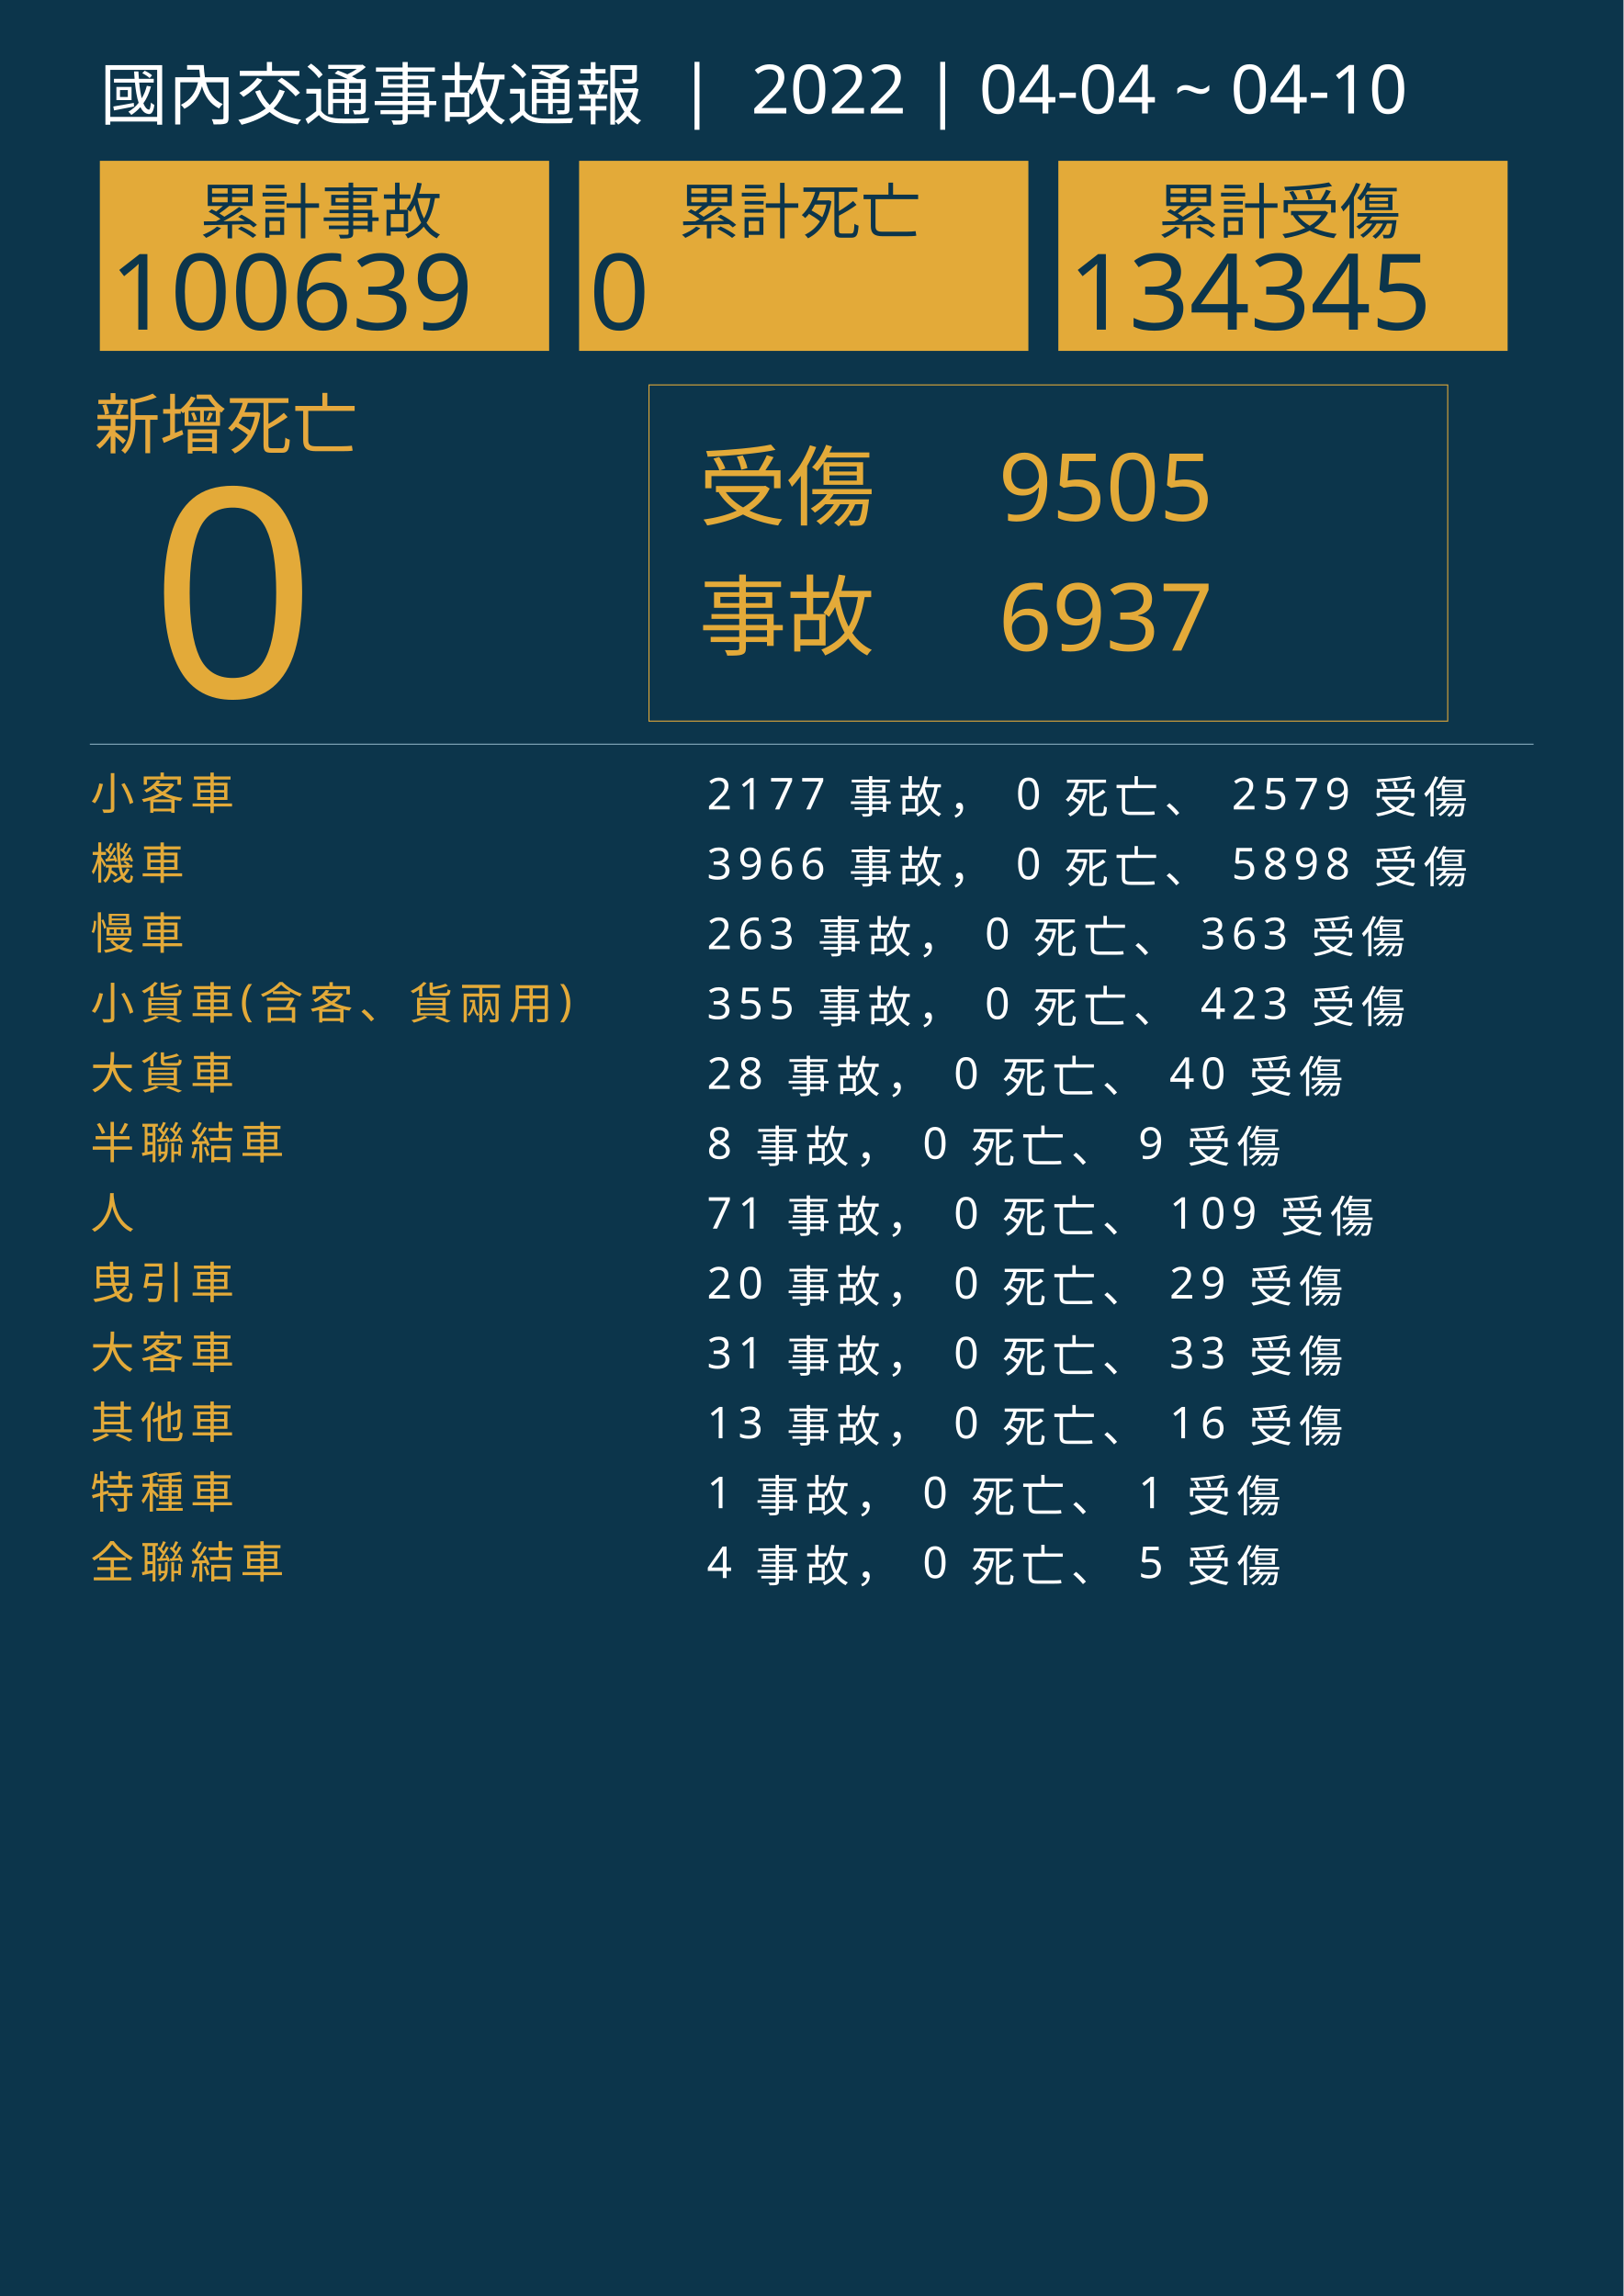
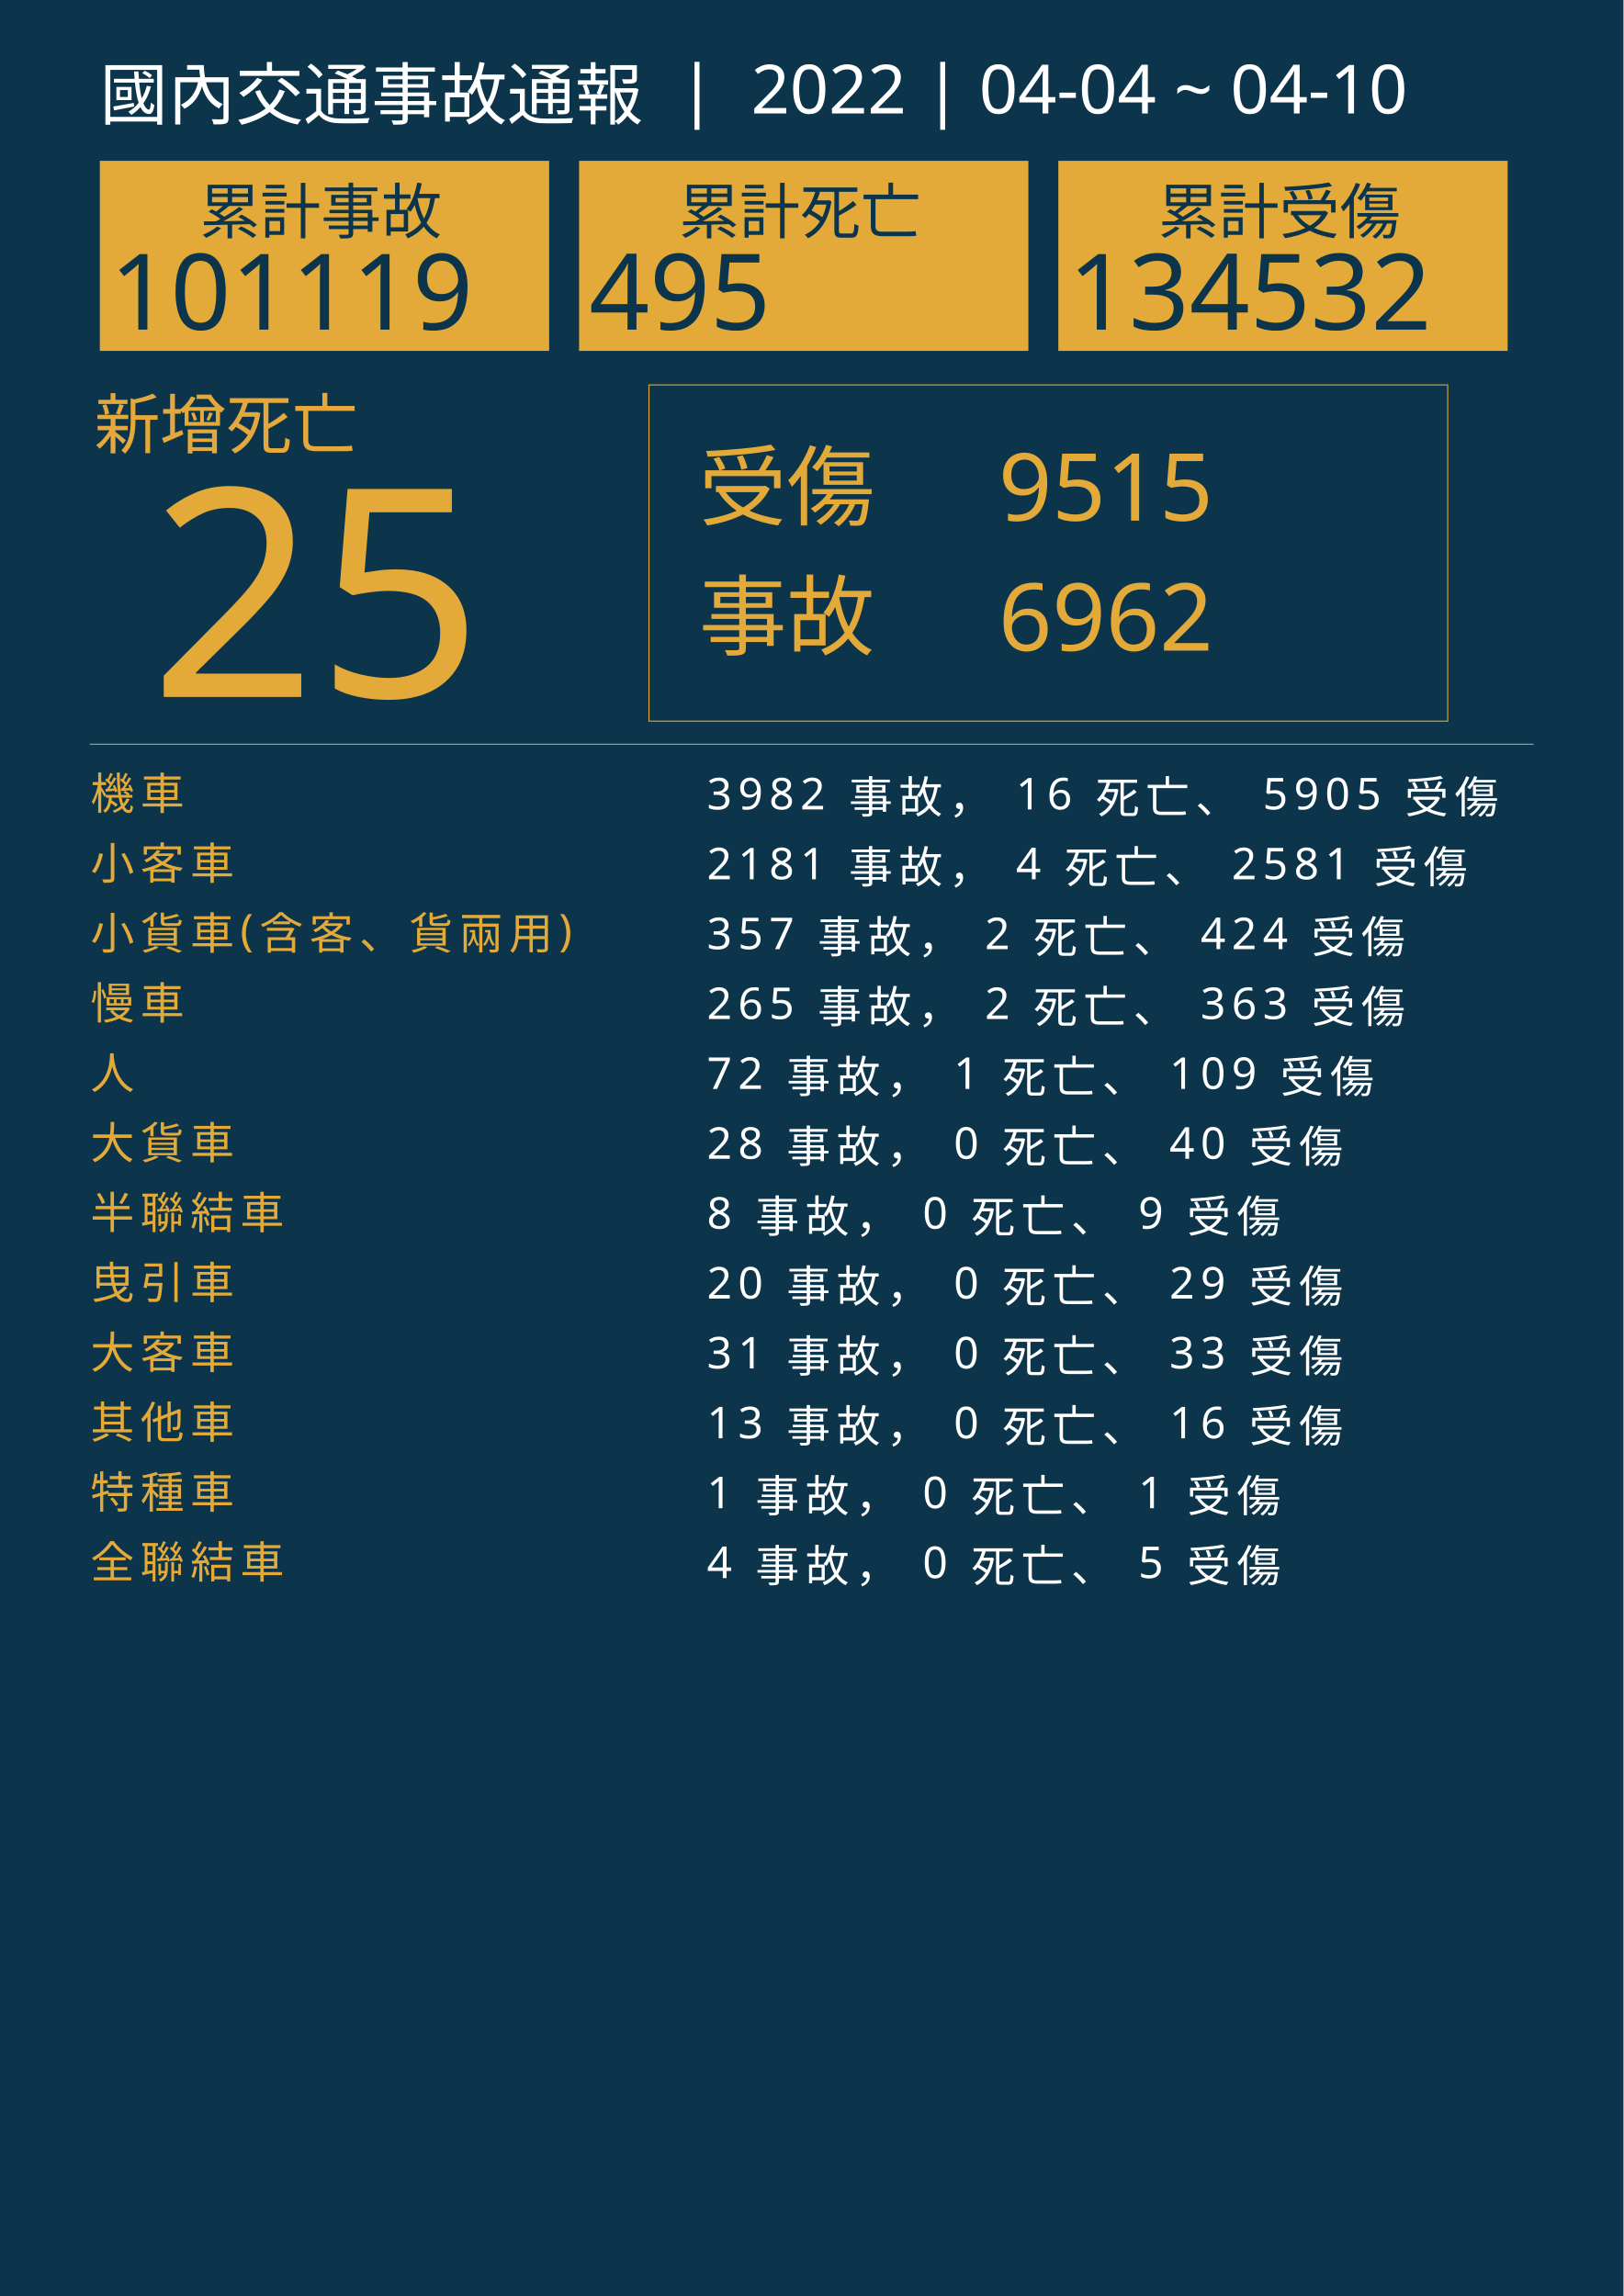
<svg xmlns="http://www.w3.org/2000/svg" version="1.1" id="圖層_1" x="0px" y="0px" viewBox="0 0 1626 2300" style="enable-background:new 0 0 1626 2300;" xml:space="preserve">
  <style type="text/css">
	.st0{fill:#0C354B;}
	.st1{fill:#E5A83D;}
	.st2{font-family:'NotoSansCJKtc-Bold-B5pc-H';}
	.st3{font-size:66px;}
	.st4{fill:#E3AA39;}
	.st5{font-family:'Arial-BoldMT';}
	.st6{font-size:291.776px;}
	.st7{fill:none;stroke:#E3AA39;stroke-miterlimit:10;}
	.st8{font-family:'NotoSansCJKtc-Light-B5pc-H';}
	.st9{font-size:88px;}
	.st10{font-family:'NotoSansCJKtc-Medium-B5pc-H';}
	.st11{font-size:94px;}
	.st12{fill:none;stroke:#8AAFC1;stroke-miterlimit:10;}
	.st13{font-size:60.649px;}
	.st14{font-size:106px;}
	.st15{fill:none;}
	.st16{font-size:44px;}
	.st17{letter-spacing:6;}
	.st18{fill:#FFFFFF;}
	.st19{letter-spacing:1;}
	.st20{font-size:68px;}
</style>
  <rect class="st0" width="1626" height="2300" />
  <text transform="matrix(1 0 0 1 94.5001 449.017)" class="st1 st2 st3">新增死亡</text>
  <g>
-     <text transform="matrix(1 0 0 1 150 698.1412)" class="st4 st5 st6">0</text>
+     <text transform="matrix(1 0 0 1 150 698.1412)" class="st4 st5 st6">25</text>
  </g>
  <g>
    <rect x="650" y="385.6" class="st7" width="800" height="336.8" />
    <g>
      <text transform="matrix(1 0 0 1 700 519.593)" class="st4 st8 st9">受傷</text>
-       <text transform="matrix(1 0 0 1 1000 521.5084)" class="st4 st10 st11">9505</text>
-       <text transform="matrix(1 0 0 1 1000 651.7274)" class="st4 st10 st11">6937</text>
+       <text transform="matrix(1 0 0 1 1000 521.5084)" class="st4 st10 st11">9515</text>
+       <text transform="matrix(1 0 0 1 1000 651.7274)" class="st4 st10 st11">6962</text>
      <text transform="matrix(1 0 0 1 700 649.4965)" class="st4 st8 st9">事故</text>
    </g>
  </g>
  <line class="st12" x1="90" y1="745.5" x2="1536" y2="745.5" />
  <g>
    <g>
      <rect x="100" y="161.1" class="st4" width="450" height="190.4" />
      <g>
        <text transform="matrix(1 0 0 1 200 233.9079)" class="st0 st10 st13">累計事故</text>
        <g>
-           <text transform="matrix(1 0 0 1 110 330.2121)" class="st0 st5 st14">100639</text>
+           <text transform="matrix(1 0 0 1 110 330.2121)" class="st0 st5 st14">101119</text>
        </g>
      </g>
    </g>
    <g>
      <rect x="580" y="161.1" class="st4" width="450" height="190.4" />
      <g>
        <text transform="matrix(1 0 0 1 680 233.908)" class="st0 st10 st13">累計死亡</text>
        <g>
-           <text transform="matrix(1 0 0 1 590 330.2122)" class="st0 st5 st14">0</text>
+           <text transform="matrix(1 0 0 1 590 330.2122)" class="st0 st5 st14">495</text>
        </g>
      </g>
    </g>
    <g>
      <rect x="1060" y="161.1" class="st4" width="450" height="190.4" />
      <g>
        <text transform="matrix(1 0 0 1 1160 233.908)" class="st0 st10 st13">累計受傷</text>
        <g>
-           <text transform="matrix(1 0 0 1 1070 330.2122)" class="st0 st5 st14">134345</text>
+           <text transform="matrix(1 0 0 1 1070 330.2122)" class="st0 st5 st14">134532</text>
        </g>
      </g>
    </g>
  </g>
  <rect x="90.6" y="772.1" class="st15" width="1141.8" height="314.8" />
  <text transform="matrix(1 0 0 1 90.5591 810.7965)">
-     <tspan x="0" y="0" class="st4 st10 st16 st17">小客車</tspan>
-     <tspan x="600" y="0" class="st18 st10 st16 st17"> 2177 事故， 0 死亡、 2579 受傷</tspan>
-     <tspan x="0" y="70" class="st4 st10 st16 st17">機車</tspan>
-     <tspan x="600" y="70" class="st18 st10 st16 st17"> 3966 事故， 0 死亡、 5898 受傷</tspan>
-     <tspan x="0" y="140" class="st4 st10 st16 st17">慢車</tspan>
-     <tspan x="600" y="140" class="st18 st10 st16 st17"> 263 事故， 0 死亡、 363 受傷</tspan>
-     <tspan x="0" y="210" class="st4 st10 st16 st17">小貨車(含客、貨兩用)</tspan>
-     <tspan x="600" y="210" class="st18 st10 st16 st17"> 355 事故， 0 死亡、 423 受傷</tspan>
-     <tspan x="0" y="280" class="st4 st10 st16 st17">大貨車</tspan>
-     <tspan x="600" y="280" class="st18 st10 st16 st17"> 28 事故， 0 死亡、 40 受傷</tspan>
-     <tspan x="0" y="350" class="st4 st10 st16 st17">半聯結車</tspan>
-     <tspan x="600" y="350" class="st18 st10 st16 st17"> 8 事故， 0 死亡、 9 受傷</tspan>
-     <tspan x="0" y="420" class="st4 st10 st16 st17">人</tspan>
-     <tspan x="600" y="420" class="st18 st10 st16 st17"> 71 事故， 0 死亡、 109 受傷</tspan>
+     <tspan x="0" y="0" class="st4 st10 st16 st17">機車</tspan>
+     <tspan x="600" y="0" class="st18 st10 st16 st17"> 3982 事故， 16 死亡、 5905 受傷</tspan>
+     <tspan x="0" y="70" class="st4 st10 st16 st17">小客車</tspan>
+     <tspan x="600" y="70" class="st18 st10 st16 st17"> 2181 事故， 4 死亡、 2581 受傷</tspan>
+     <tspan x="0" y="140" class="st4 st10 st16 st17">小貨車(含客、貨兩用)</tspan>
+     <tspan x="600" y="140" class="st18 st10 st16 st17"> 357 事故， 2 死亡、 424 受傷</tspan>
+     <tspan x="0" y="210" class="st4 st10 st16 st17">慢車</tspan>
+     <tspan x="600" y="210" class="st18 st10 st16 st17"> 265 事故， 2 死亡、 363 受傷</tspan>
+     <tspan x="0" y="280" class="st4 st10 st16 st17">人</tspan>
+     <tspan x="600" y="280" class="st18 st10 st16 st17"> 72 事故， 1 死亡、 109 受傷</tspan>
+     <tspan x="0" y="350" class="st4 st10 st16 st17">大貨車</tspan>
+     <tspan x="600" y="350" class="st18 st10 st16 st17"> 28 事故， 0 死亡、 40 受傷</tspan>
+     <tspan x="0" y="420" class="st4 st10 st16 st17">半聯結車</tspan>
+     <tspan x="600" y="420" class="st18 st10 st16 st17"> 8 事故， 0 死亡、 9 受傷</tspan>
    <tspan x="0" y="490" class="st4 st10 st16 st17">曳引車</tspan>
    <tspan x="600" y="490" class="st18 st10 st16 st17"> 20 事故， 0 死亡、 29 受傷</tspan>
    <tspan x="0" y="560" class="st4 st10 st16 st17">大客車</tspan>
    <tspan x="600" y="560" class="st18 st10 st16 st17"> 31 事故， 0 死亡、 33 受傷</tspan>
    <tspan x="0" y="630" class="st4 st10 st16 st17">其他車</tspan>
    <tspan x="600" y="630" class="st18 st10 st16 st17"> 13 事故， 0 死亡、 16 受傷</tspan>
    <tspan x="0" y="700" class="st4 st10 st16 st17">特種車</tspan>
    <tspan x="600" y="700" class="st18 st10 st16 st17"> 1 事故， 0 死亡、 1 受傷</tspan>
    <tspan x="0" y="770" class="st4 st10 st16 st17">全聯結車</tspan>
    <tspan x="600" y="770" class="st18 st10 st16 st17"> 4 事故， 0 死亡、 5 受傷</tspan>
  </text>
  <text transform="matrix(1 0 0 1 100 119.2712)" class="st18 st8 st20">國內交通事故通報  |  2022 | 04-04 ~ 04-10</text>
</svg>
